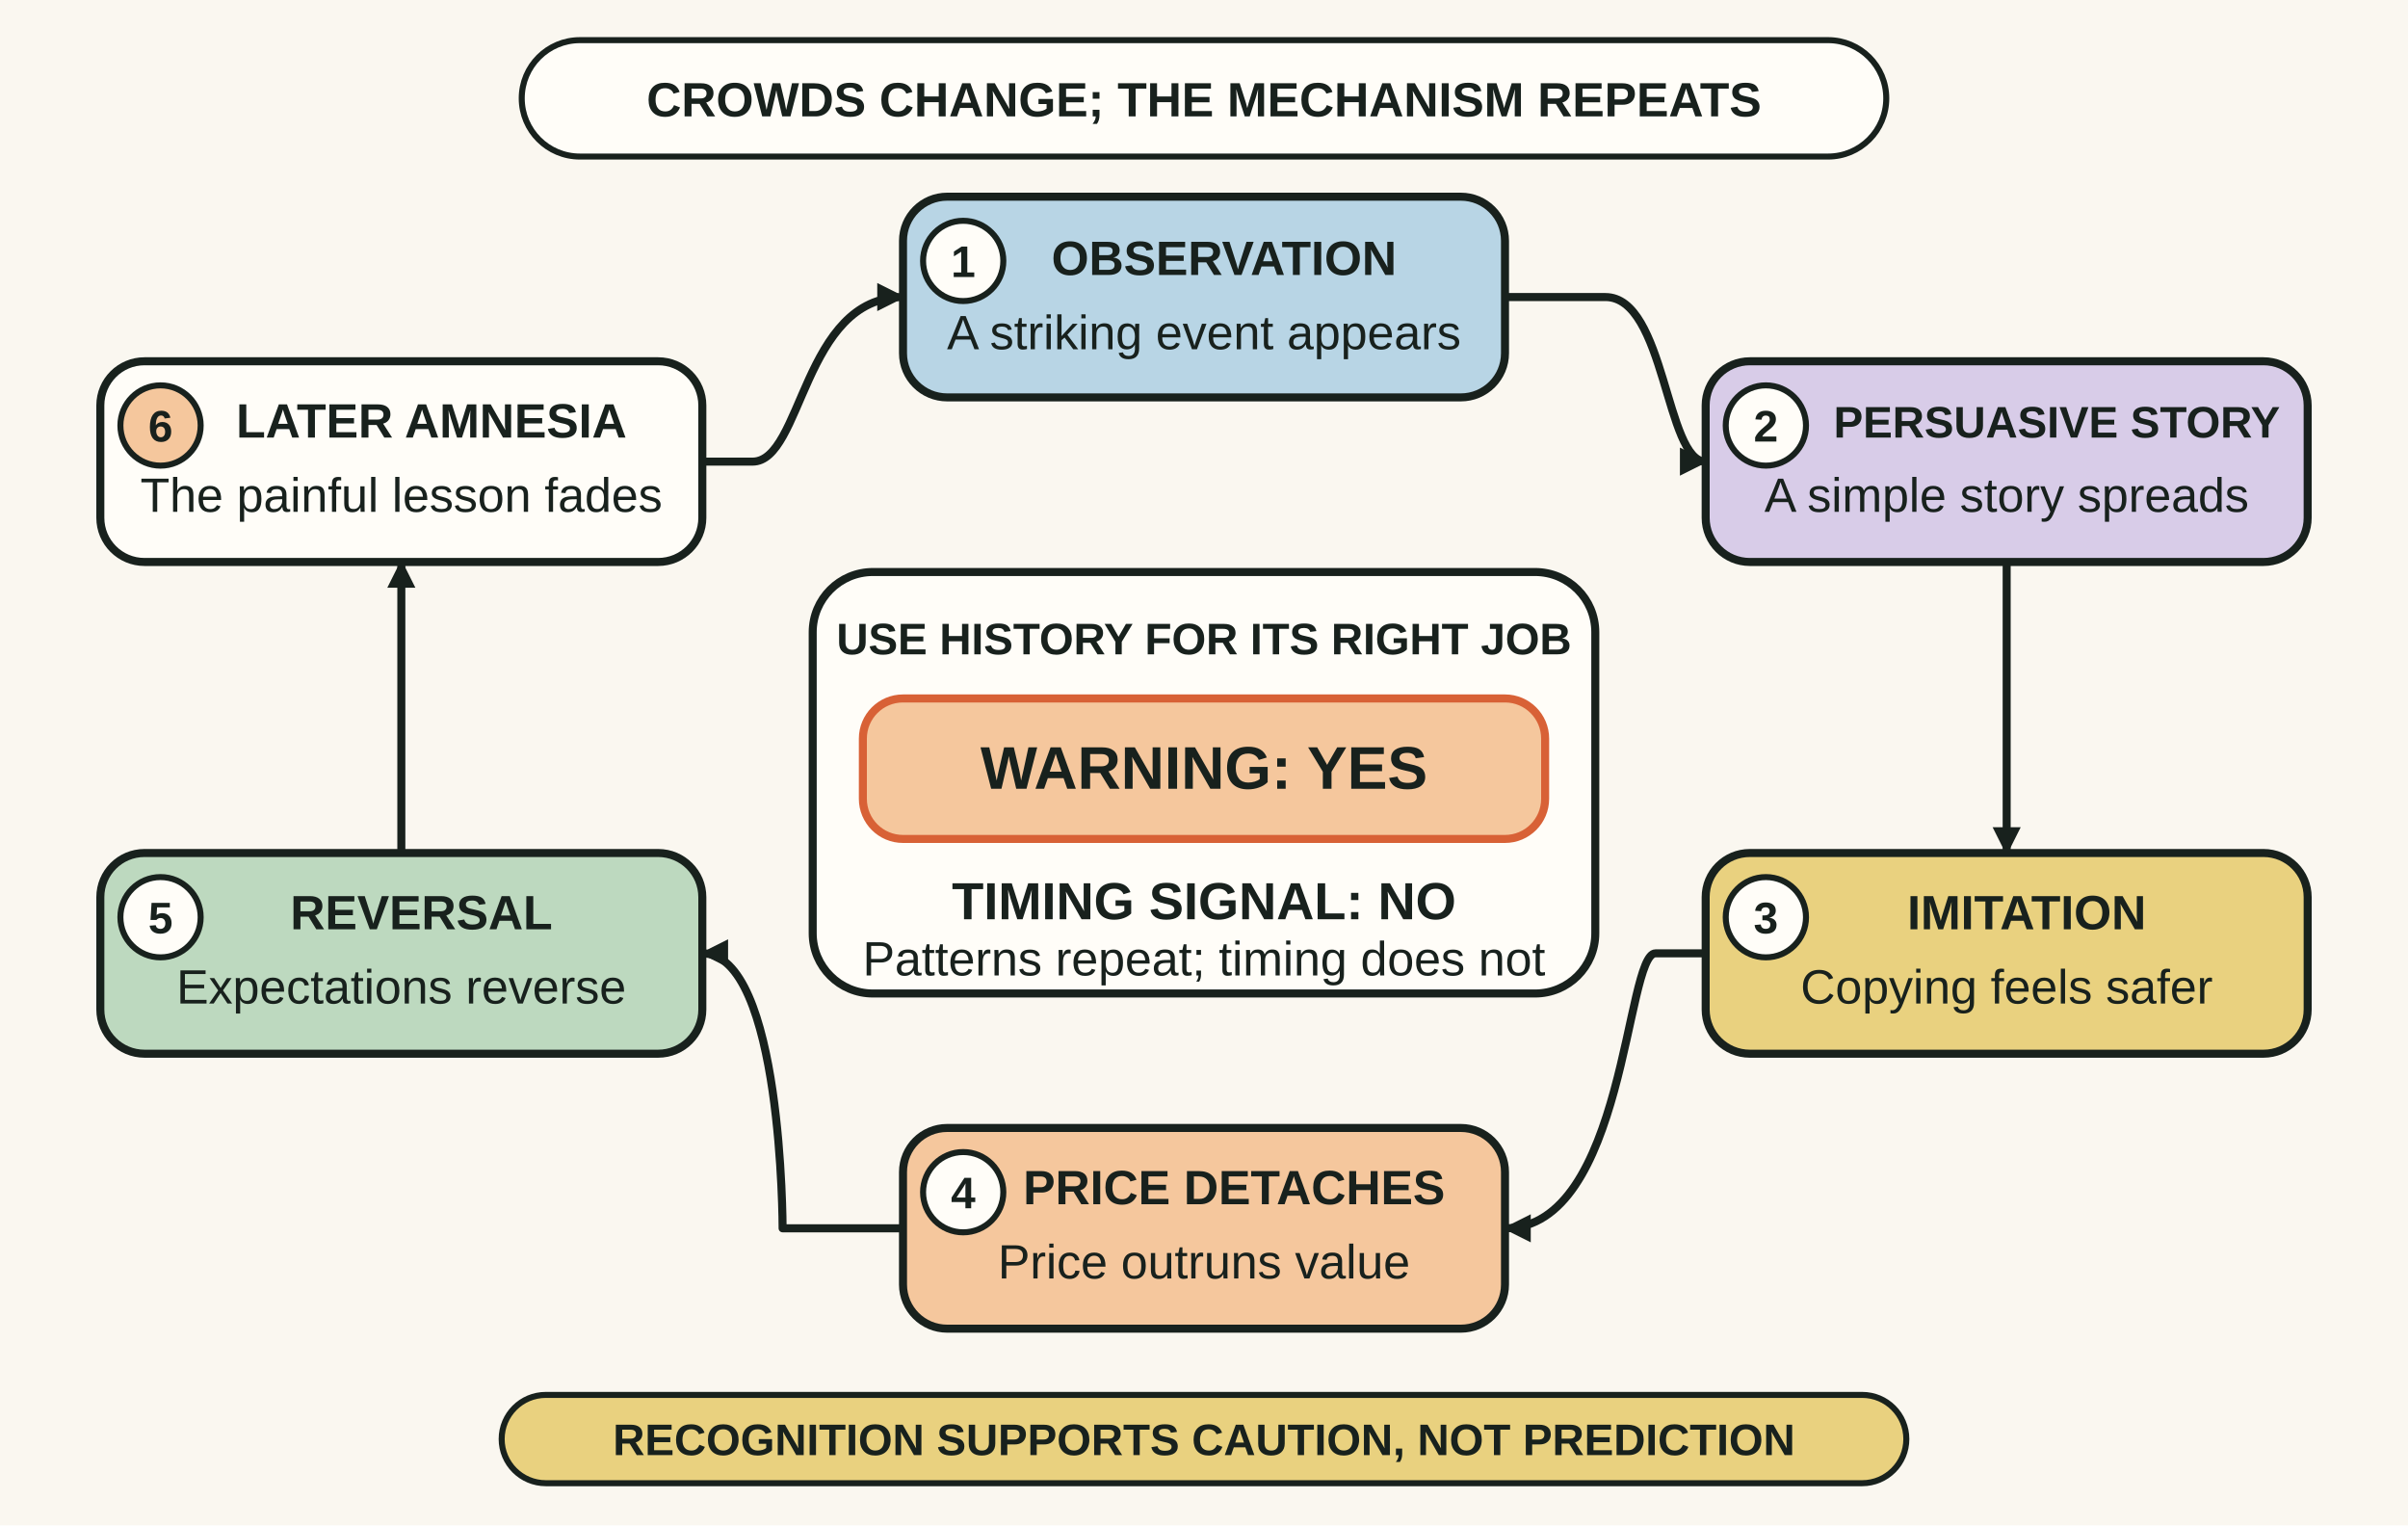
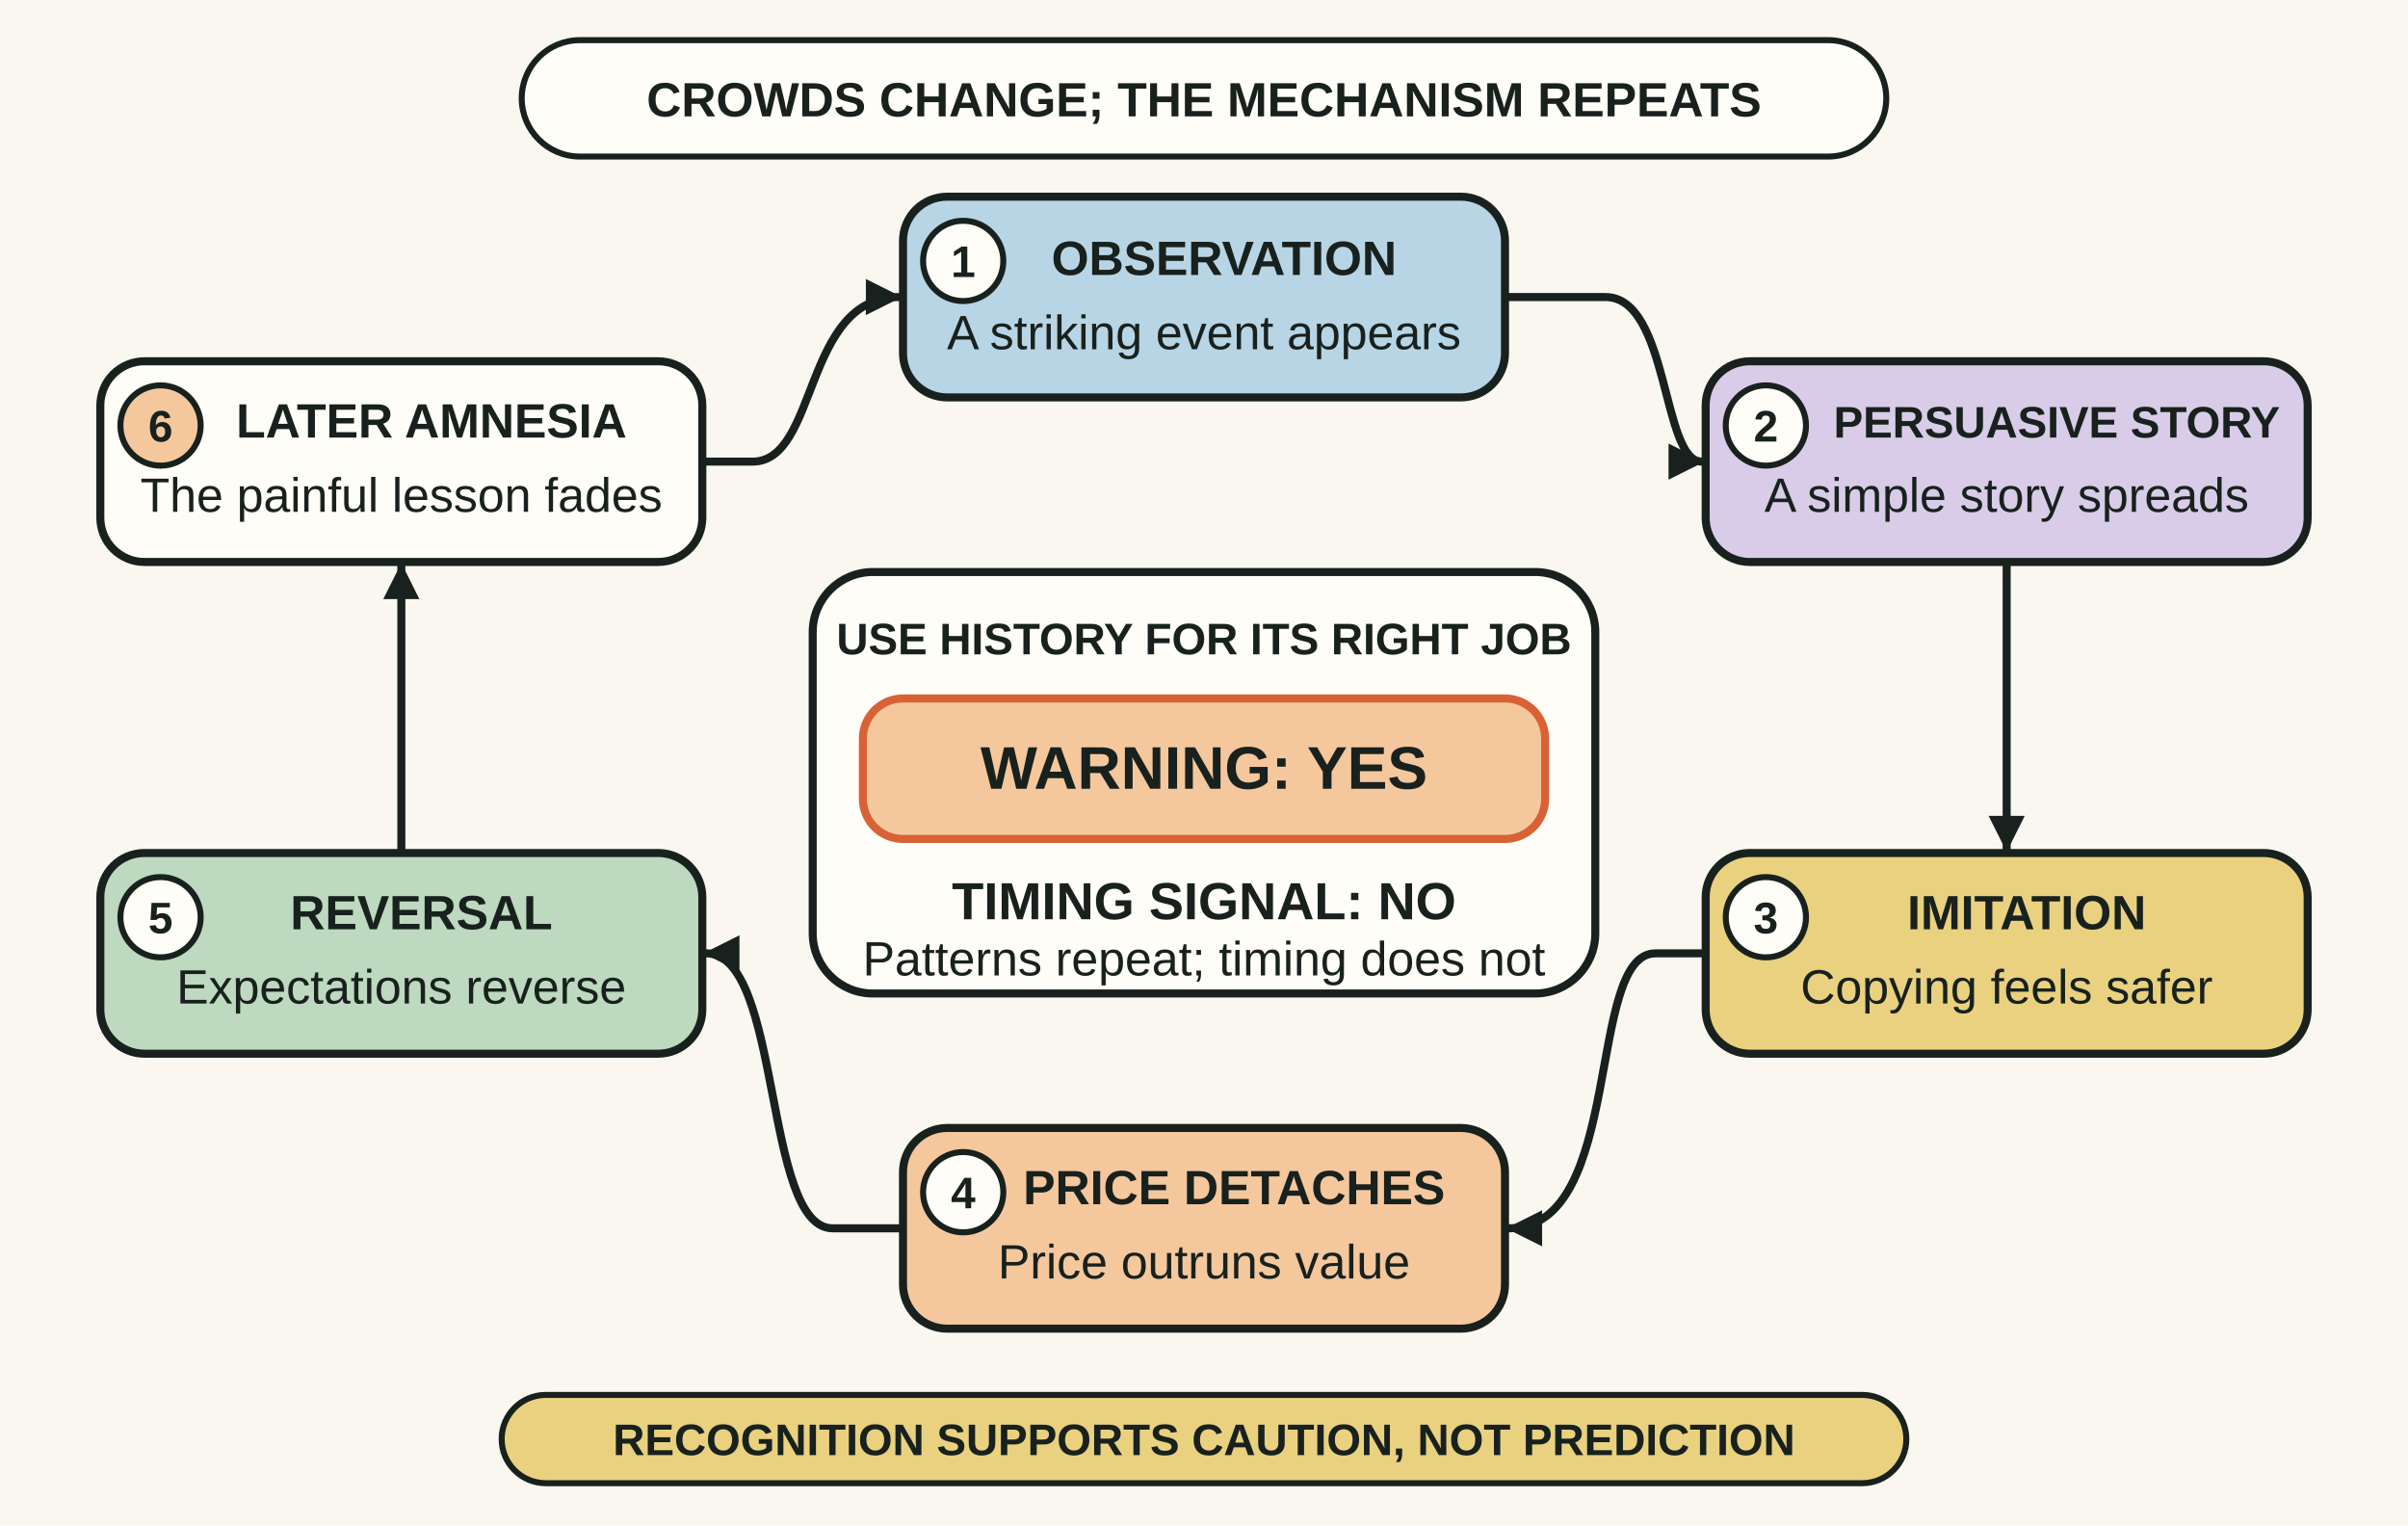
<svg xmlns="http://www.w3.org/2000/svg" viewBox="0 0 1200 760" role="img" aria-labelledby="four-pillars-crowd-title four-pillars-crowd-desc">
  <defs>
-     <marker id="four-pillars-crowd-arrow" viewBox="0 0 12 12" refX="11" refY="6" markerWidth="14" markerHeight="14" markerUnits="userSpaceOnUse" orient="auto">
+     <marker id="four-pillars-crowd-arrow" viewBox="0 0 12 12" refX="11" refY="6" markerWidth="18" markerHeight="18" markerUnits="userSpaceOnUse" orient="auto">
      <path d="M0 0L12 6L0 12Z" fill="#18211d" />
    </marker>
    <style>
      text { font-family: Arial, sans-serif; fill: #18211d; }
      .heading { font-size: 30px; font-weight: 700; }
      .compact { font-size: 26px; font-weight: 700; }
      .node-heading { font-size: 24px; font-weight: 700; }
      .body { font-size: 24px; }
      .small { font-size: 22px; font-weight: 700; }
      .card { stroke: #18211d; stroke-width: 4; }
      .line { fill: none; stroke: #18211d; stroke-width: 4; stroke-linecap: round; stroke-linejoin: round; }
    </style>
  </defs>
  <rect width="1200" height="760" fill="#faf7f0" />
  <rect x="260" y="20" width="680" height="58" rx="29" fill="#fffdf8" stroke="#18211d" stroke-width="3" />
  <text class="body" x="600" y="58" text-anchor="middle" font-weight="700">CROWDS CHANGE; THE MECHANISM REPEATS</text>
-   <path class="line" d="M750 148H800C830 148 830 230 850 230" marker-end="url(#four-pillars-crowd-arrow)" />
-   <path class="line" d="M1000 280V425" marker-end="url(#four-pillars-crowd-arrow)" />
-   <path class="line" d="M850 475H825C810 475 810 612 750 612" marker-end="url(#four-pillars-crowd-arrow)" />
-   <path class="line" d="M450 612H390C390 612 390 475 350 475" marker-end="url(#four-pillars-crowd-arrow)" />
-   <path class="line" d="M200 425V280" marker-end="url(#four-pillars-crowd-arrow)" />
-   <path class="line" d="M350 230H375C400 230 400 148 450 148" marker-end="url(#four-pillars-crowd-arrow)" />
+   <path class="line" d="M752 148H800C832 148 828 230 848 230" marker-end="url(#four-pillars-crowd-arrow)" />
+   <path class="line" d="M1000 282V423" marker-end="url(#four-pillars-crowd-arrow)" />
+   <path class="line" d="M848 475H825C790 475 810 612 752 612" marker-end="url(#four-pillars-crowd-arrow)" />
+   <path class="line" d="M448 612H415C380 612 390 475 352 475" marker-end="url(#four-pillars-crowd-arrow)" />
+   <path class="line" d="M200 423V282" marker-end="url(#four-pillars-crowd-arrow)" />
+   <path class="line" d="M352 230H375C408 230 400 148 448 148" marker-end="url(#four-pillars-crowd-arrow)" />
  <rect class="card" x="450" y="98" width="300" height="100" rx="22" fill="#b8d5e5" />
  <circle cx="480" cy="130" r="20" fill="#fffdf8" stroke="#18211d" stroke-width="3" />
  <text class="small" x="480" y="138" text-anchor="middle">1</text>
  <text class="node-heading" x="610" y="137" text-anchor="middle">OBSERVATION</text>
  <text class="body" x="600" y="174" text-anchor="middle">A striking event appears</text>
  <rect class="card" x="850" y="180" width="300" height="100" rx="22" fill="#d8cce8" />
  <circle cx="880" cy="212" r="20" fill="#fffdf8" stroke="#18211d" stroke-width="3" />
  <text class="small" x="880" y="220" text-anchor="middle">2</text>
  <text class="small" x="1025" y="218" text-anchor="middle">PERSUASIVE STORY</text>
  <text class="body" x="1000" y="255" text-anchor="middle">A simple story spreads</text>
  <rect class="card" x="850" y="425" width="300" height="100" rx="22" fill="#e9d17f" />
  <circle cx="880" cy="457" r="20" fill="#fffdf8" stroke="#18211d" stroke-width="3" />
  <text class="small" x="880" y="465" text-anchor="middle">3</text>
  <text class="node-heading" x="1010" y="463" text-anchor="middle">IMITATION</text>
  <text class="body" x="1000" y="500" text-anchor="middle">Copying feels safer</text>
  <rect class="card" x="450" y="562" width="300" height="100" rx="22" fill="#f5c79d" stroke="#d86136" stroke-width="4" />
  <circle cx="480" cy="594" r="20" fill="#fffdf8" stroke="#18211d" stroke-width="3" />
  <text class="small" x="480" y="602" text-anchor="middle">4</text>
  <text class="node-heading" x="615" y="600" text-anchor="middle">PRICE DETACHES</text>
  <text class="body" x="600" y="637" text-anchor="middle">Price outruns value</text>
  <rect class="card" x="50" y="425" width="300" height="100" rx="22" fill="#bdd9bf" />
  <circle cx="80" cy="457" r="20" fill="#fffdf8" stroke="#18211d" stroke-width="3" />
  <text class="small" x="80" y="465" text-anchor="middle">5</text>
  <text class="node-heading" x="210" y="463" text-anchor="middle">REVERSAL</text>
  <text class="body" x="200" y="500" text-anchor="middle">Expectations reverse</text>
  <rect class="card" x="50" y="180" width="300" height="100" rx="22" fill="#fffdf8" />
  <circle cx="80" cy="212" r="20" fill="#f5c79d" stroke="#18211d" stroke-width="3" />
  <text class="small" x="80" y="220" text-anchor="middle">6</text>
  <text class="node-heading" x="215" y="218" text-anchor="middle">LATER AMNESIA</text>
  <text class="body" x="200" y="255" text-anchor="middle">The painful lesson fades</text>
  <rect class="card" x="405" y="285" width="390" height="210" rx="30" fill="#fffdf8" />
  <text class="small" x="600" y="326" text-anchor="middle">USE HISTORY FOR ITS RIGHT JOB</text>
  <rect x="430" y="348" width="340" height="70" rx="20" fill="#f5c79d" stroke="#d86136" stroke-width="4" />
  <text class="heading" x="600" y="393" text-anchor="middle">WARNING: YES</text>
  <text class="compact" x="600" y="458" text-anchor="middle">TIMING SIGNAL: NO</text>
  <text class="body" x="600" y="486" text-anchor="middle">Patterns repeat; timing does not</text>
  <rect x="250" y="695" width="700" height="44" rx="22" fill="#e9d17f" stroke="#18211d" stroke-width="3" />
  <text class="small" x="600" y="725" text-anchor="middle">RECOGNITION SUPPORTS CAUTION, NOT PREDICTION</text>
</svg>
